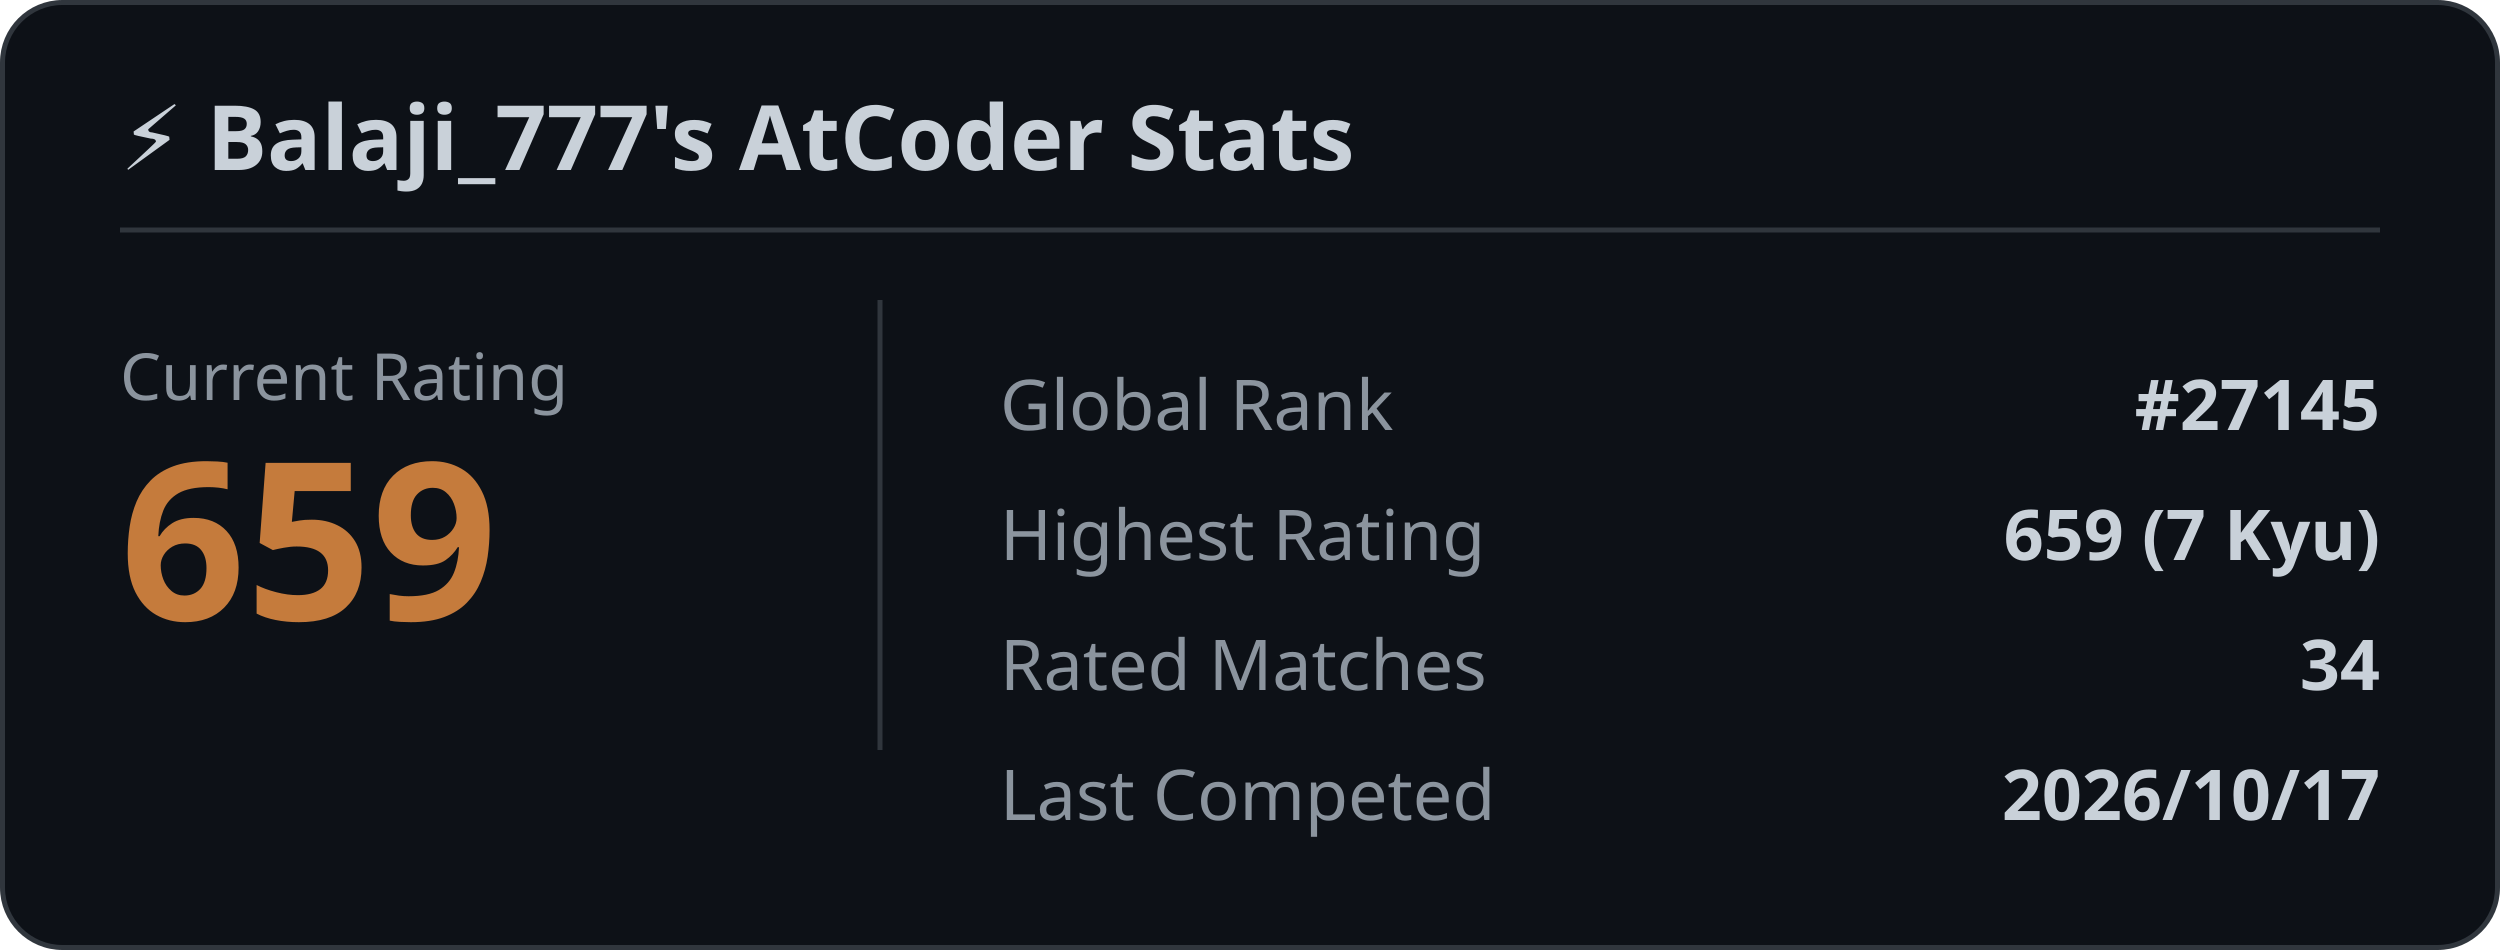
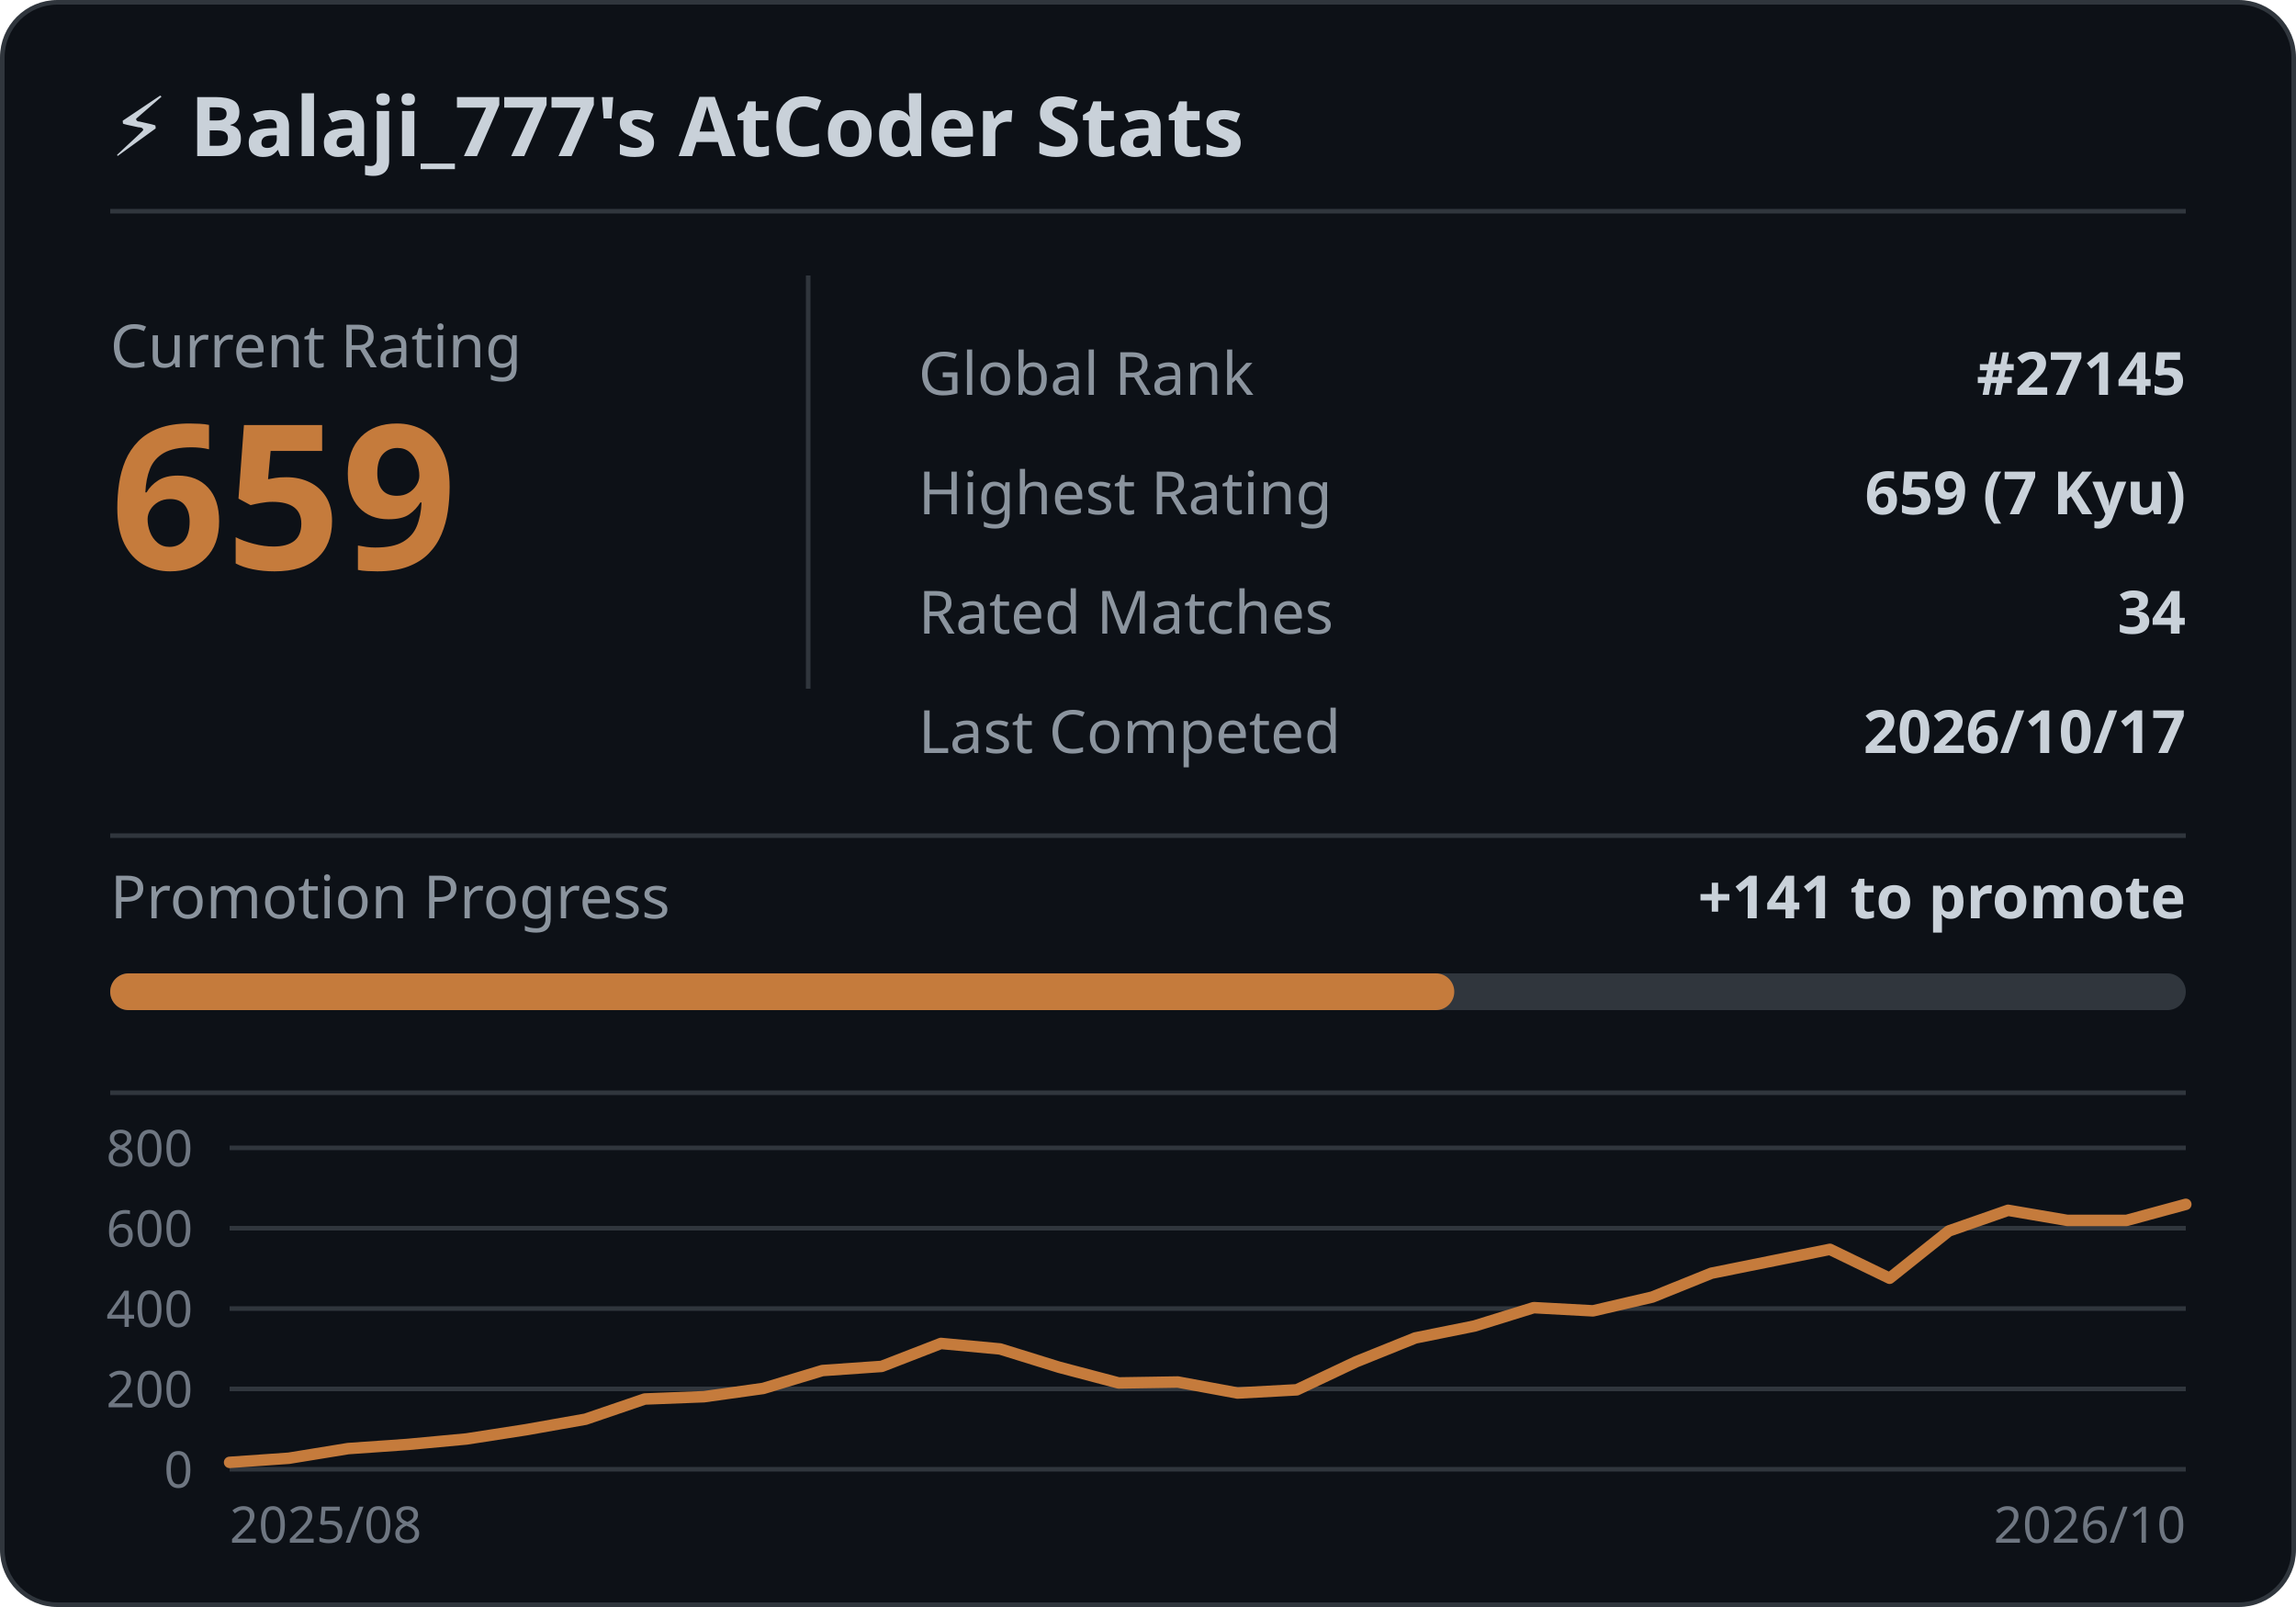
- <svg xmlns="http://www.w3.org/2000/svg" width="500" height="190" viewBox="0 0 500 190" role="img" aria-label="AtCoder stats for Balaji_777">
+ <svg xmlns="http://www.w3.org/2000/svg" width="500" height="350" viewBox="0 0 500 350" role="img" aria-label="AtCoder stats for Balaji_777">
  <style>
    .card { font-family: 'Segoe UI', Ubuntu, Sans-Serif; }
    .title { fill: #c9d1d9; font-size: 18px; font-weight: 600; }
-     .label { fill: #8b949e; font-size: 14px; }
-     .value { fill: #c9d1d9; font-size: 14px; font-weight: 600; }
+     .label { fill: #8b949e; font-size: 13px; }
+     .value { fill: #c9d1d9; font-size: 13px; font-weight: 600; }
    .rating { fill: #c57b3c; font-size: 44px; font-weight: 700; }
    .rating-label { fill: #8b949e; font-size: 13px; }
+     .axis-label { fill: #6e7681; font-size: 11px; }
  </style>
-   <rect x="0.5" y="0.5" rx="12" width="499" height="189" fill="#0d1117" stroke="#30363d" />
+   <rect x="0.5" y="0.5" rx="12" width="499" height="349" fill="#0d1117" stroke="#30363d" />
  <g class="card">
    <text x="24" y="34" class="title">⚡ Balaji_777's AtCoder Stats</text>
    <line x1="24" y1="46" x2="476" y2="46" stroke="#30363d" />
    <text x="24" y="80" class="rating-label">Current Rating</text>
    <text x="24" y="124" class="rating">659</text>
    <line x1="176" y1="60" x2="176" y2="150" stroke="#30363d" />
    <text x="200" y="86" class="label">Global Rank</text>
    <text x="476" y="86" text-anchor="end" class="value">#27145</text>
    <text x="200" y="112" class="label">Highest Rating</text>
    <text x="476" y="112" text-anchor="end" class="value">659 (7 Kyu)</text>
    <text x="200" y="138" class="label">Rated Matches</text>
    <text x="476" y="138" text-anchor="end" class="value">34</text>
    <text x="200" y="164" class="label">Last Competed</text>
    <text x="476" y="164" text-anchor="end" class="value">2026/10/17</text>
+     <line x1="24" y1="182" x2="476" y2="182" stroke="#30363d" />
+     <text x="24" y="200" class="label">Promotion Progress</text>
+     <text x="476" y="200" text-anchor="end" class="value">+141 to promote</text>
+     <rect x="24" y="212" width="452" height="8" rx="4" fill="#30363d" />
+     <rect x="24" y="212" width="292.7" height="8" rx="4" fill="#c57b3c" />
+     <line x1="24" y1="238" x2="476" y2="238" stroke="#30363d" />
+     <line x1="50" y1="320.0" x2="476" y2="320.0" stroke="#30363d" stroke-width="1" />
+     <text x="42" y="324.0" text-anchor="end" class="axis-label">0</text>
+     <line x1="50" y1="302.5" x2="476" y2="302.5" stroke="#30363d" stroke-width="1" />
+     <text x="42" y="306.5" text-anchor="end" class="axis-label">200</text>
+     <line x1="50" y1="285.0" x2="476" y2="285.0" stroke="#30363d" stroke-width="1" />
+     <text x="42" y="289.0" text-anchor="end" class="axis-label">400</text>
+     <line x1="50" y1="267.5" x2="476" y2="267.5" stroke="#30363d" stroke-width="1" />
+     <text x="42" y="271.5" text-anchor="end" class="axis-label">600</text>
+     <line x1="50" y1="250.0" x2="476" y2="250.0" stroke="#30363d" stroke-width="1" />
+     <text x="42" y="254.0" text-anchor="end" class="axis-label">800</text>
+     <polyline points="50.0,318.5 62.9,317.6 75.8,315.5 88.7,314.6 101.6,313.4 114.5,311.4 127.5,309.1 140.4,304.7 153.3,304.2 166.2,302.4 179.1,298.5 192.0,297.6 204.9,292.6 217.8,293.8 230.7,297.8 243.6,301.2 256.5,301.0 269.5,303.4 282.4,302.7 295.3,296.6 308.2,291.4 321.1,288.8 334.0,284.8 346.9,285.5 359.8,282.5 372.7,277.3 385.6,274.7 398.5,272.1 411.5,278.4 424.4,268.1 437.3,263.6 450.2,265.8 463.1,265.8 476.0,262.3" fill="none" stroke="#c57b3c" stroke-width="2.5" stroke-linejoin="round" stroke-linecap="round" />
+     <text x="50" y="336" class="axis-label">2025/08</text>
+     <text x="476" y="336" text-anchor="end" class="axis-label">2026/10</text>
  </g>
</svg>
